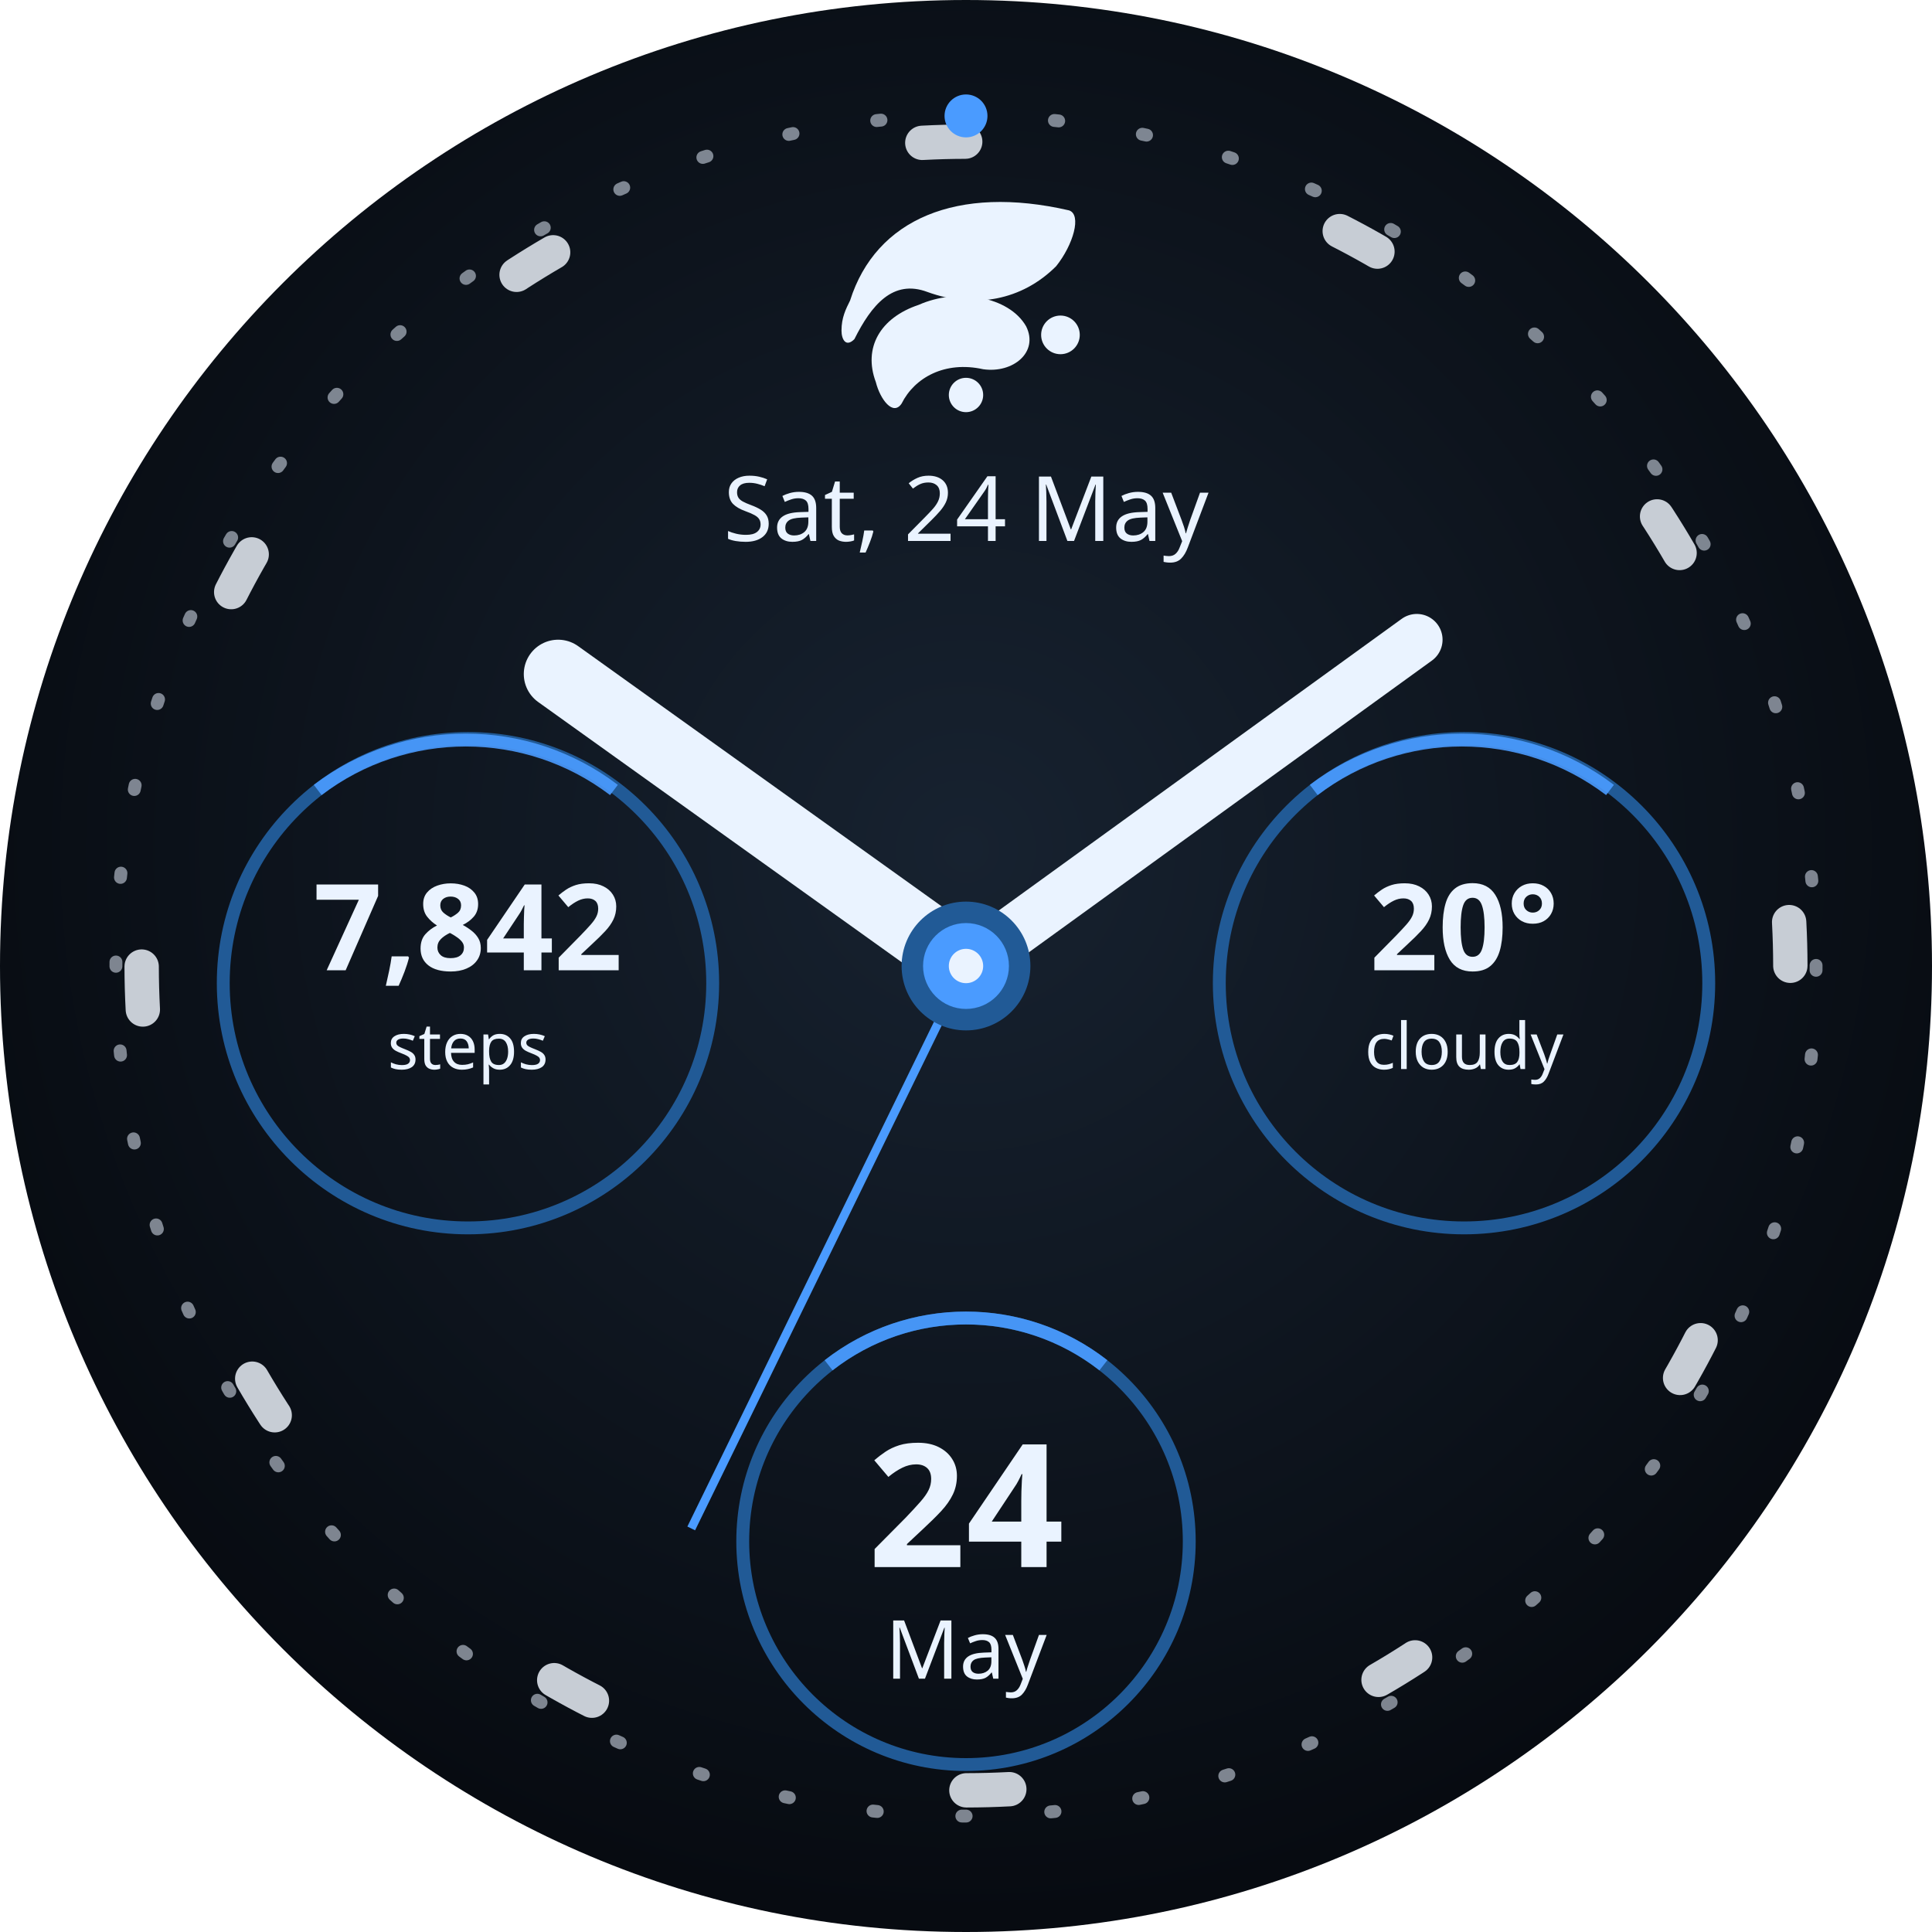
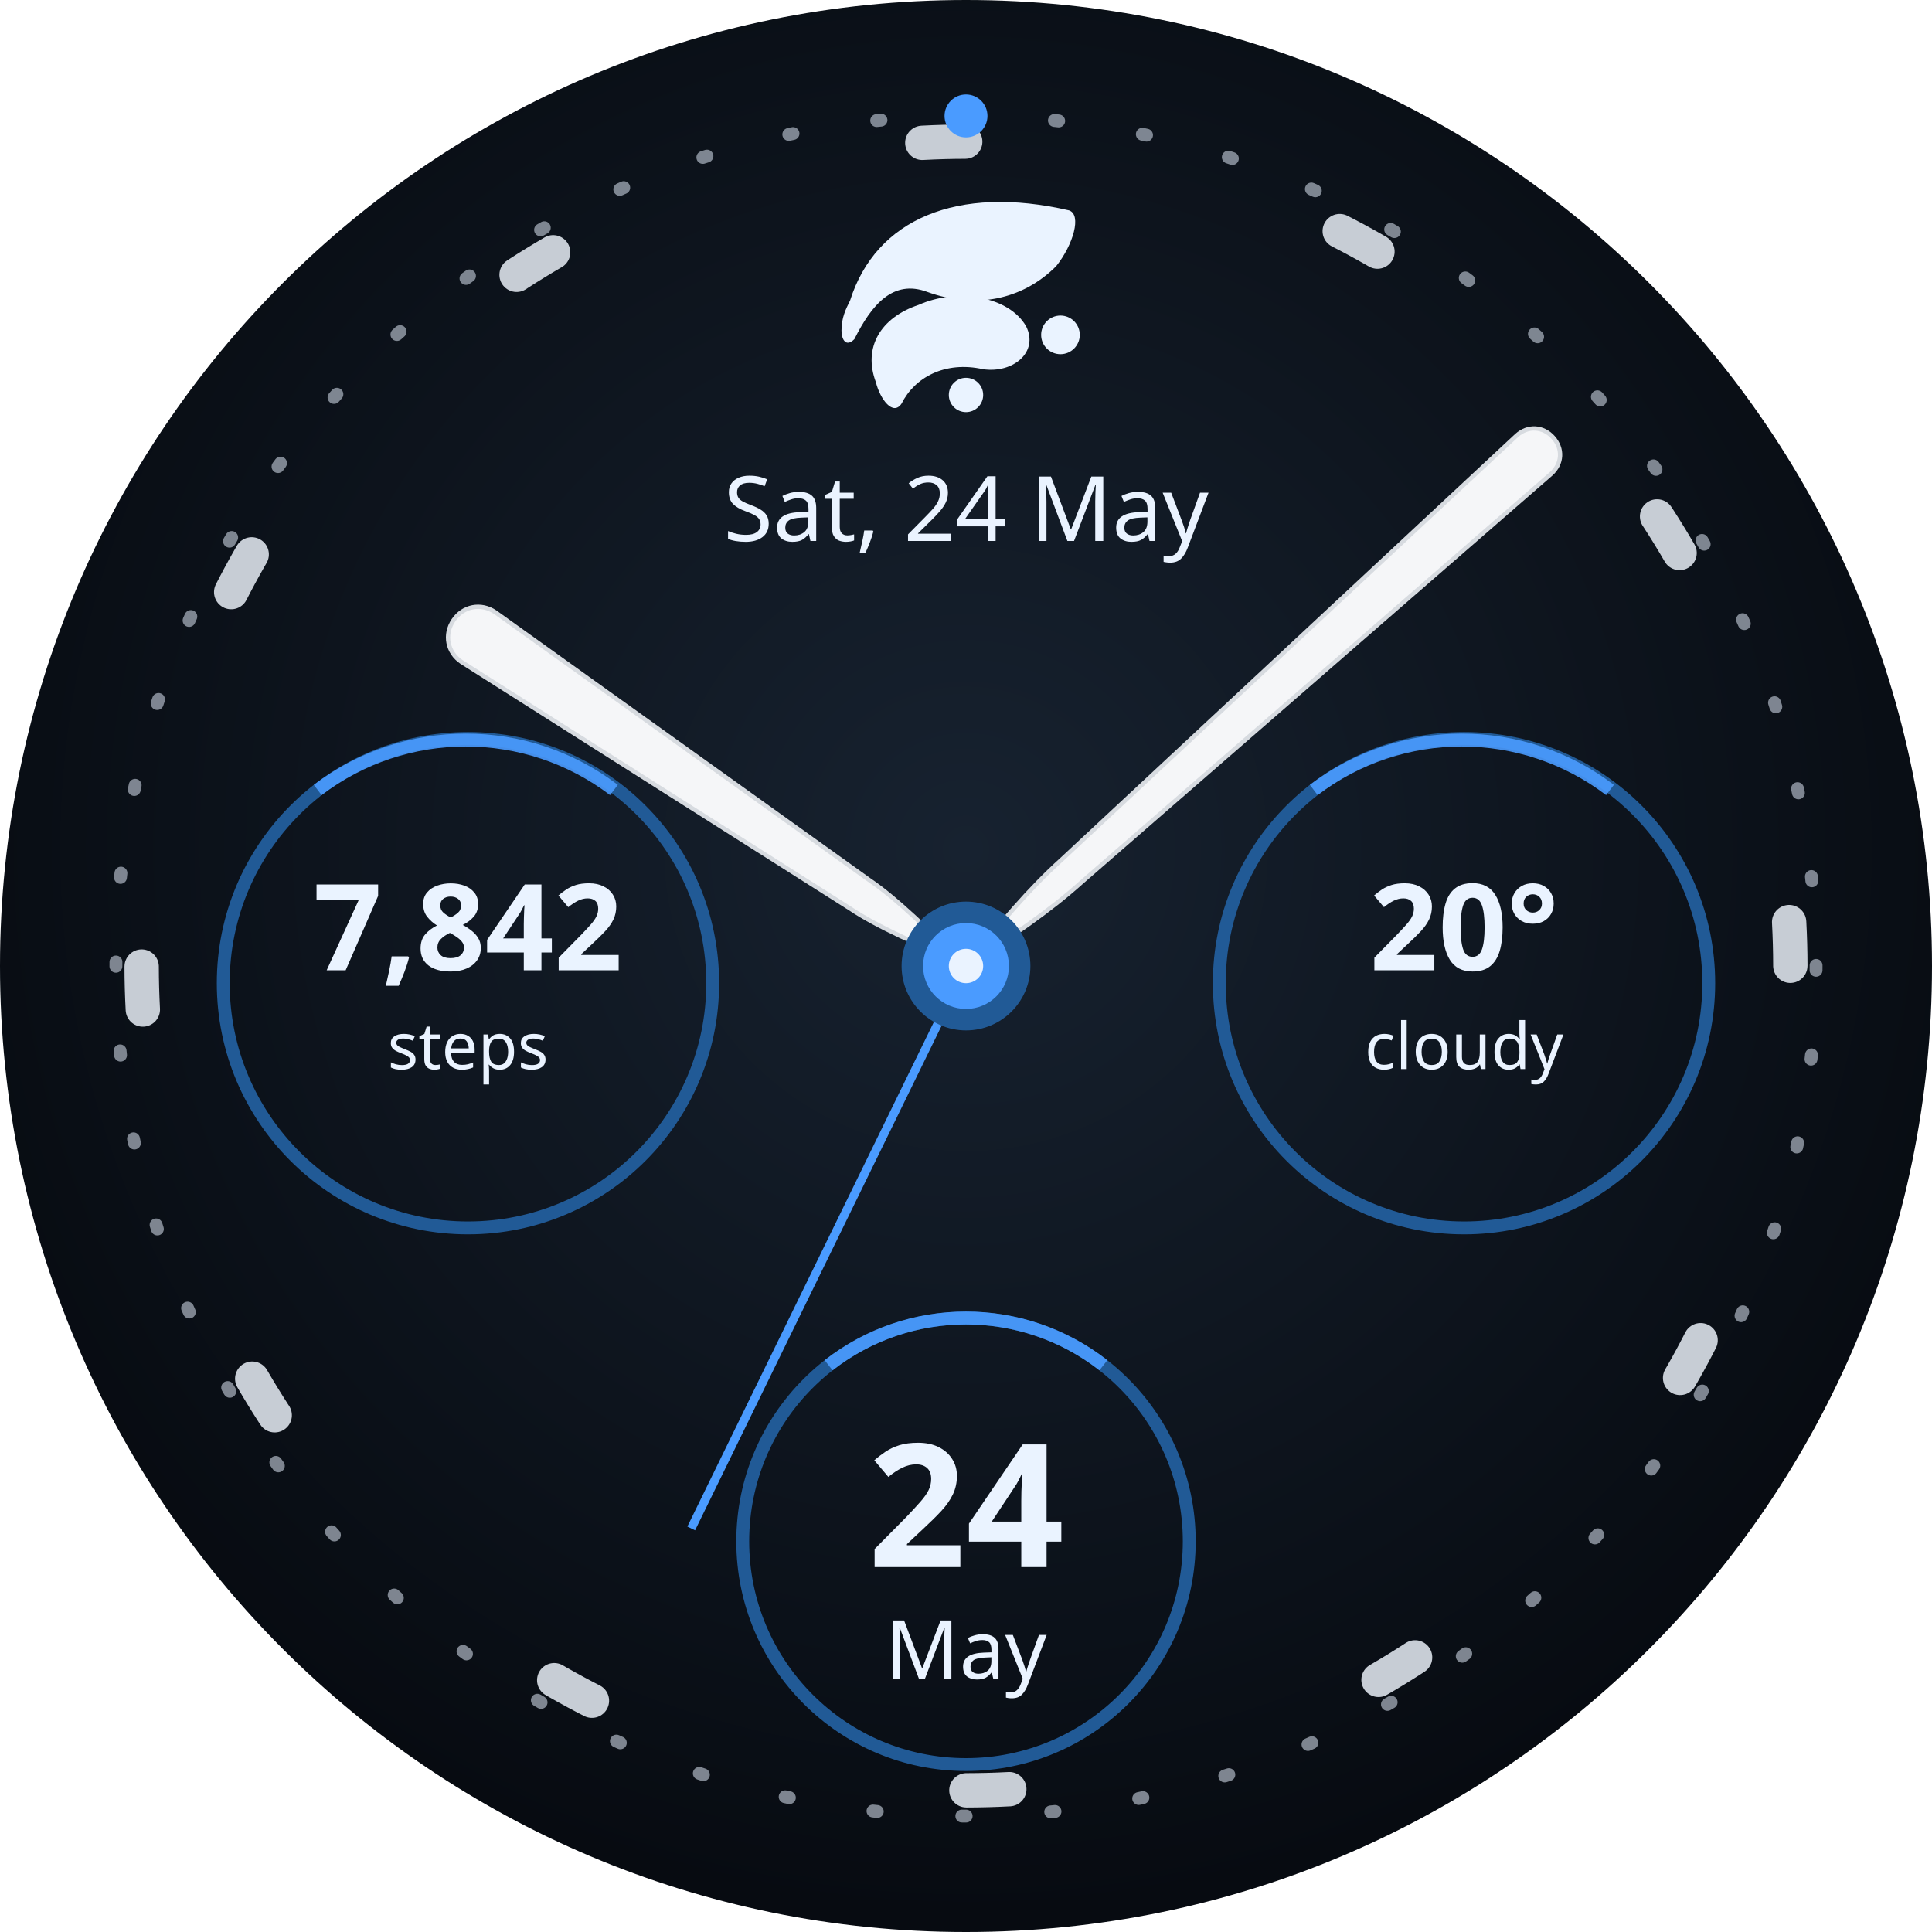
<svg xmlns="http://www.w3.org/2000/svg" width="450" height="450" viewBox="0 0 450 450">
  <defs>
    <radialGradient id="bg" cx="50%" cy="44%" r="62%">
      <stop offset="0" stop-color="#172230" />
      <stop offset="1" stop-color="#05080d" />
    </radialGradient>
  </defs>
  <circle cx="225" cy="225" r="225" fill="url(#bg)" />
  <circle cx="225" cy="225" r="198" fill="none" stroke="#aab3bf" stroke-width="3" stroke-linecap="round" stroke-dasharray="1 19.735" opacity=".72" />
  <circle cx="225" cy="225" r="192" fill="none" stroke="#c7cdd5" stroke-width="8" stroke-linecap="round" stroke-dasharray="10 90.53" transform="rotate(-3 225 225)" />
  <circle cx="225" cy="27" r="5" fill="#4a9bff" />
  <g transform="translate(196 42)" fill="#eaf3ff">
    <path d="M2 28C8 9 27 1 53 7c3 1 1 8-3 13-8 8-19 10-30 6-8-3-13 3-17 11-2 2-3 0-3-2 0-3 1-5 2-7Z" />
    <path d="M8 47c-3-8 1-15 10-18 9-4 21-2 25 5 3 6-3 11-10 10-9-2-16 2-19 8-2 3-5-1-6-5Z" />
    <circle cx="51" cy="36" r="4.5" />
    <circle cx="29" cy="50" r="4" />
  </g>
  <text x="225" y="126" fill="#eaf3ff" font-family="sans-serif" font-size="21" text-anchor="middle">Sat, 24 May</text>
  <g fill="none" stroke="#215a96" stroke-width="3">
    <circle cx="109" cy="229" r="57" />
    <circle cx="341" cy="229" r="57" />
    <circle cx="225" cy="359" r="52" />
  </g>
  <g fill="none" stroke="#4a9bff" stroke-width="3" opacity=".9">
    <path d="M74 184a57 57 0 0 1 69 0" />
    <path d="M306 184a57 57 0 0 1 69 0" />
    <path d="M193 318a52 52 0 0 1 64 0" />
  </g>
  <g fill="#eaf3ff" font-family="sans-serif" text-anchor="middle">
    <text x="109" y="226" font-size="28" font-weight="600">7,842</text>
    <text x="109" y="249" font-size="15">steps</text>
    <text x="341" y="226" font-size="28" font-weight="600">20°</text>
    <text x="341" y="249" font-size="15">cloudy</text>
    <text x="225" y="365" font-size="40" font-weight="600">24</text>
    <text x="225" y="391" font-size="19">May</text>
  </g>
-   <g stroke="#eaf3ff" stroke-linecap="round">
-     <line x1="225" y1="225" x2="130" y2="157" stroke-width="16" />
-     <line x1="225" y1="225" x2="330" y2="149" stroke-width="12" />
+   <g transform="rotate(-56 225 225)">
+     <g transform="translate(213 79)">
+       <path fill="#f5f6f8" stroke="#d7dbe0" stroke-width="1" d="M12 2c-4 0-7 3-7 7l3 107c0 8 2 18 4 30 2-12 4-22 4-30L19 9c0-4-3-7-7-7Z" />
+     </g>
+   </g>
+   <g transform="rotate(48 225 225)">
+     <g transform="translate(216 39)">
+       <path fill="#f5f6f8" stroke="#d7dbe0" stroke-width="1" d="M9 2C5.5 2 3 4.5 3 8l2.5 145c0 10 1.5 21 3.5 33 2-12 3.5-23 3.5-33L15 8c0-3.5-2.5-6-6-6Z" />
+     </g>
  </g>
  <line x1="225" y1="225" x2="161" y2="356" stroke="#4a9bff" stroke-width="2" />
  <circle cx="225" cy="225" r="15" fill="#215a96" />
  <circle cx="225" cy="225" r="10" fill="#4a9bff" />
  <circle cx="225" cy="225" r="4" fill="#eaf3ff" />
</svg>
